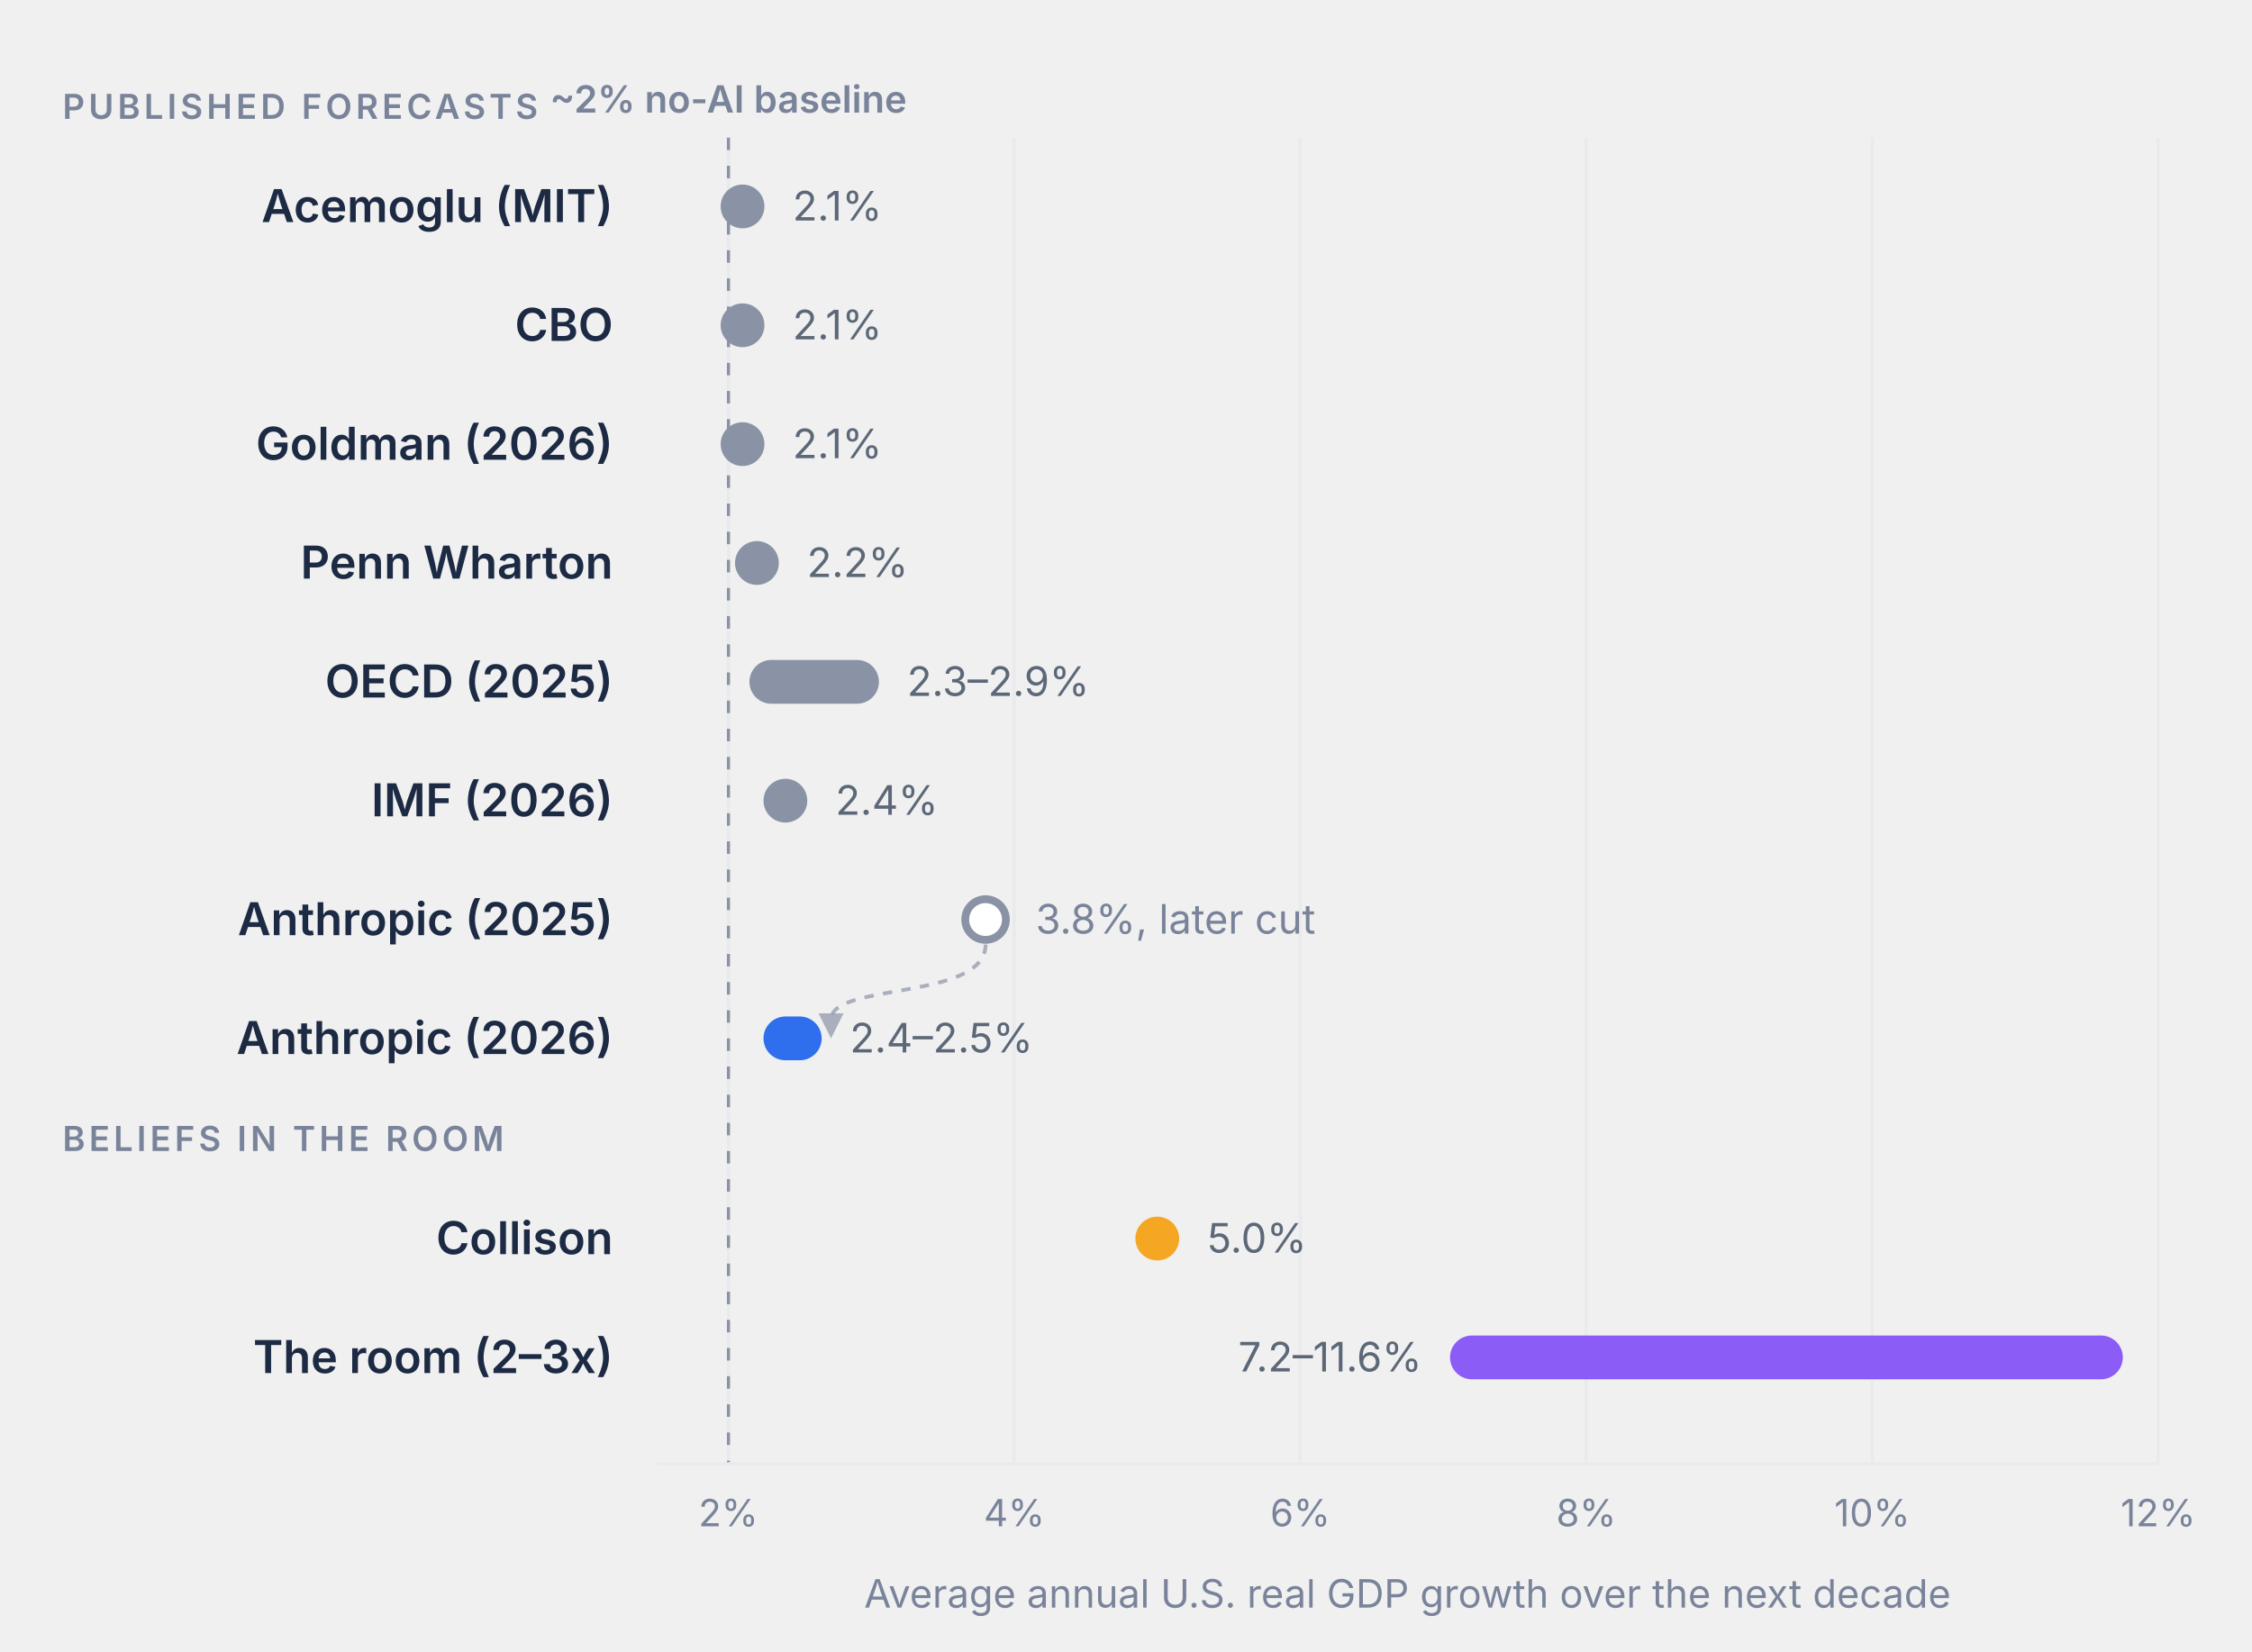
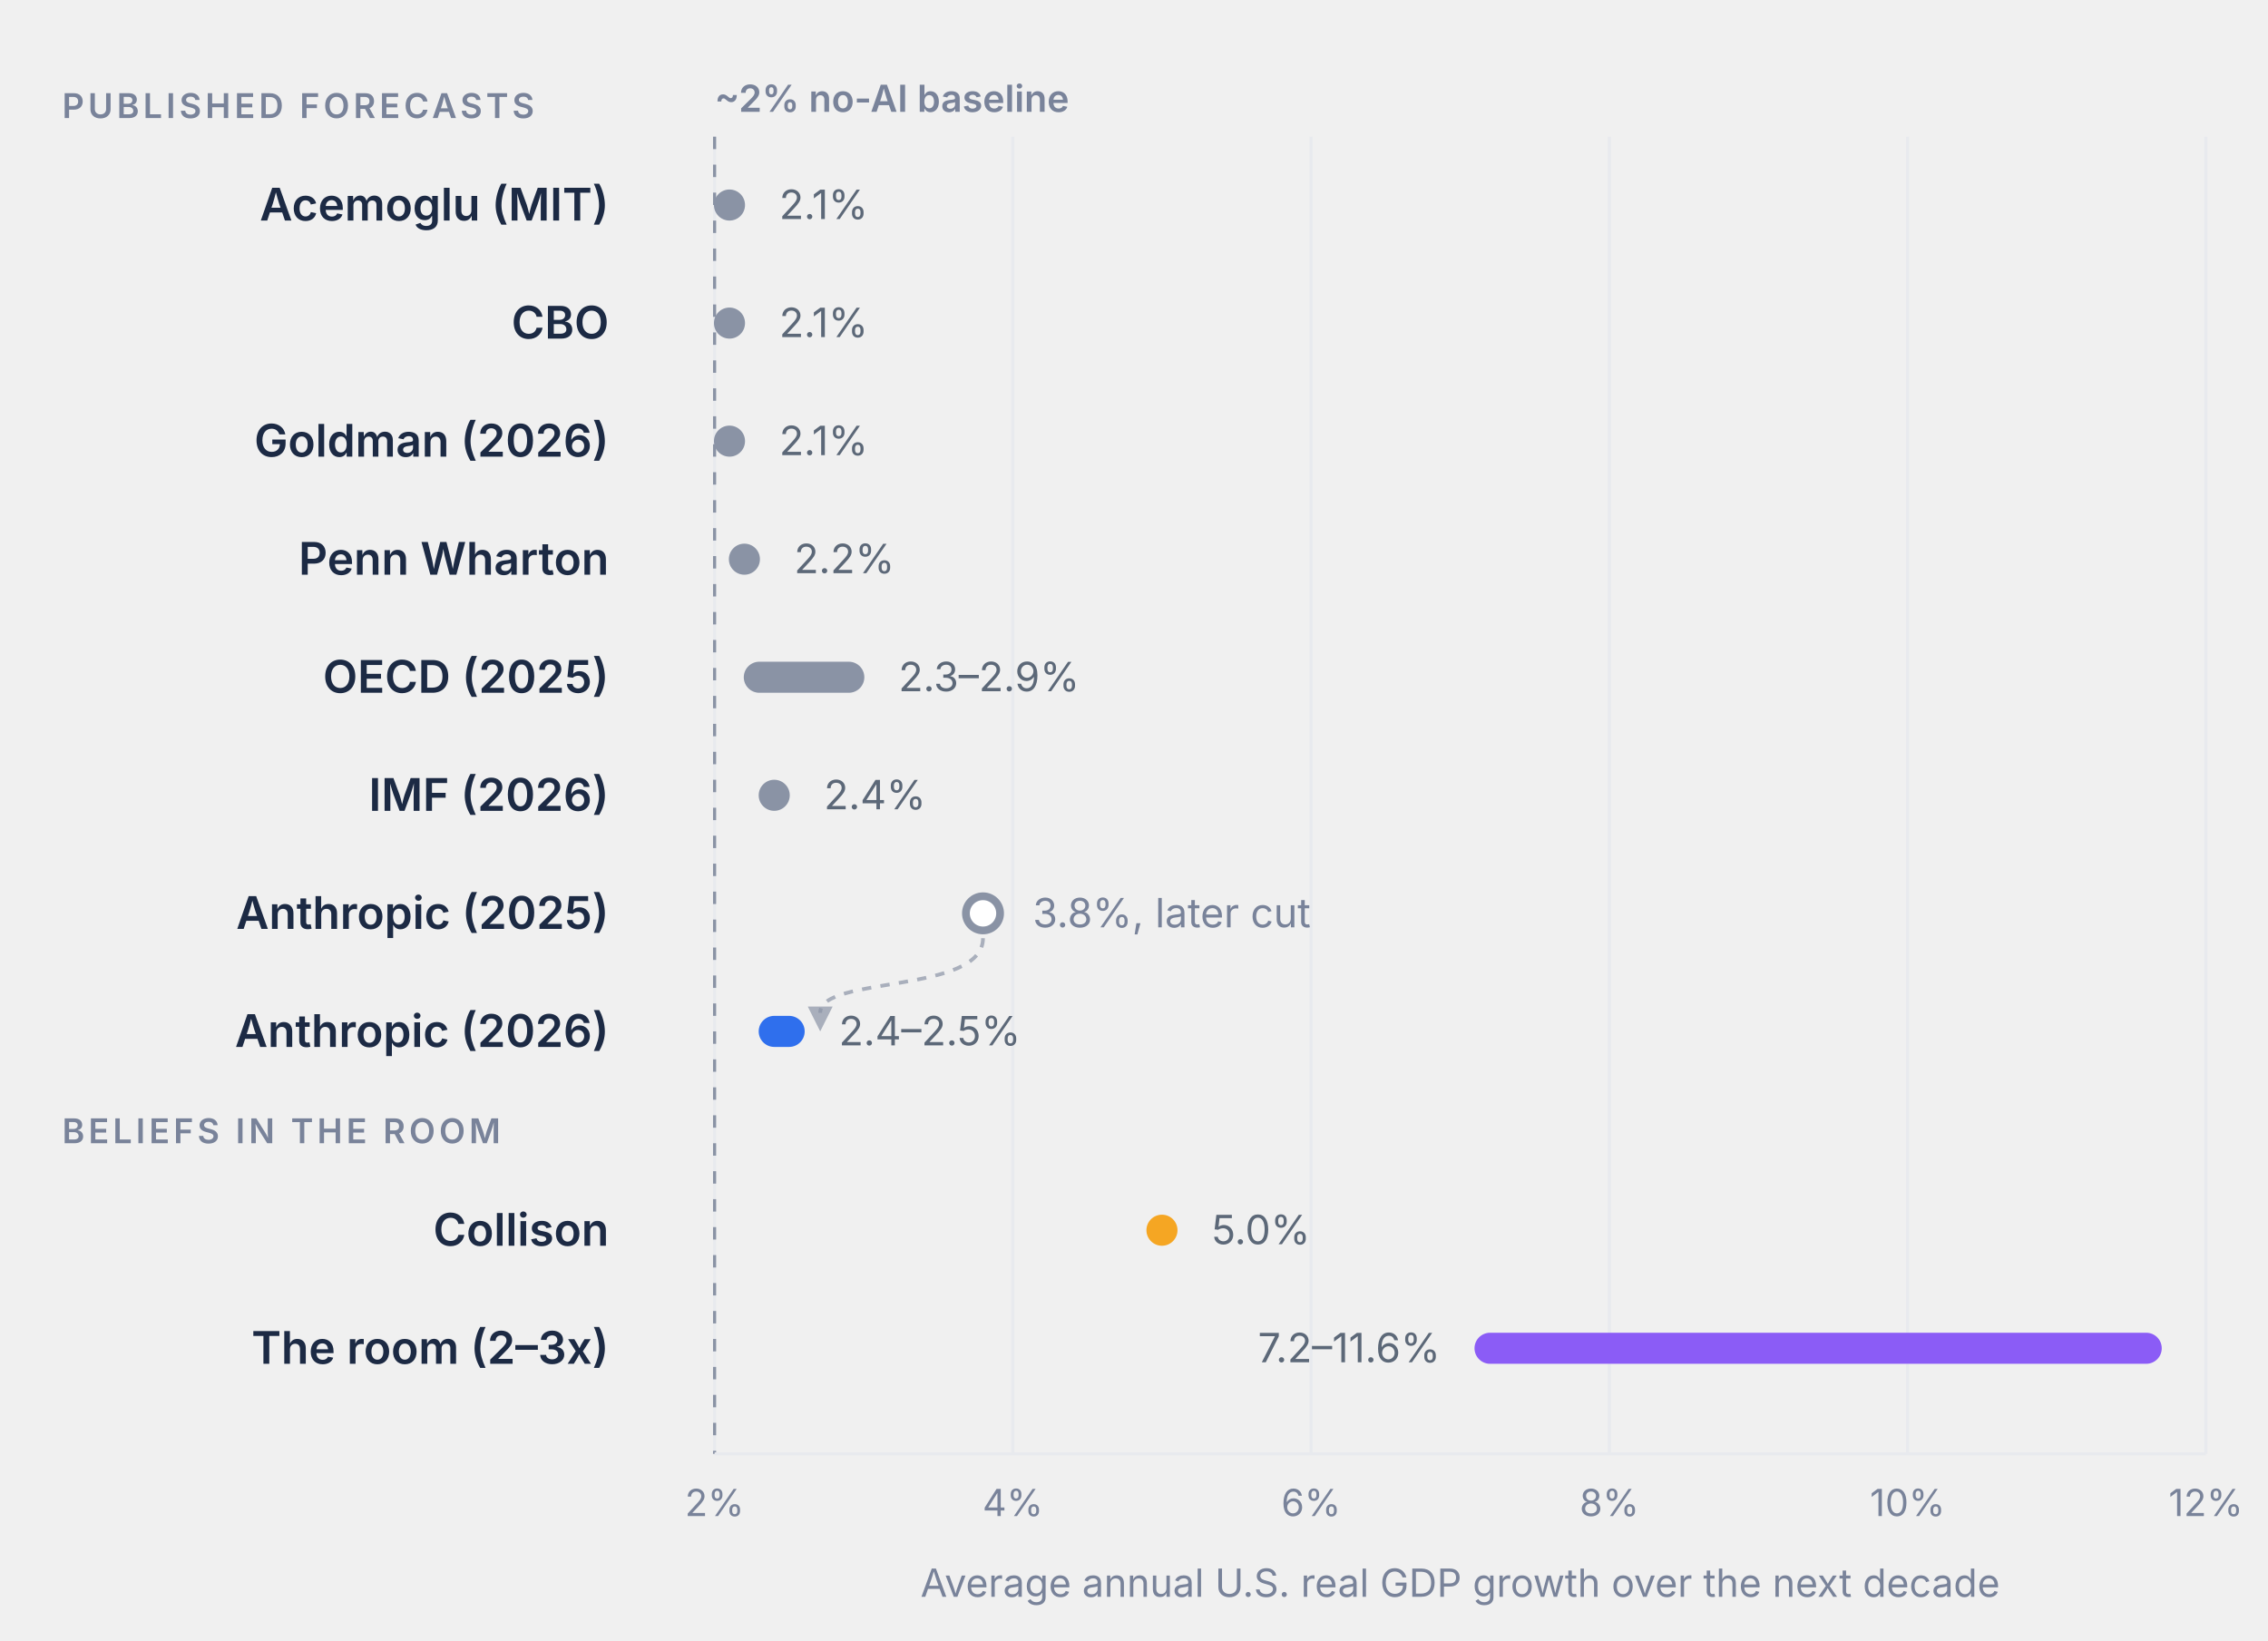
- <svg xmlns="http://www.w3.org/2000/svg" viewBox="0 0 720 528" role="img" aria-label="Chart of AI growth forecasts as average annual U.S. real GDP growth over the next decade. Published forecasts cluster just above the roughly 2 percent no-AI baseline: Acemoglu, the CBO, and Goldman's 2026 read near 2.1 percent, Penn Wharton 2.2, the OECD's 2025 estimate 2.3 to 2.9, the IMF's 2026 U.S. forecast 2.4, and Anthropic's 2026 revision 2.4 to 2.5 after cutting its original 2025 estimate of about 3.8 percent. The beliefs in the room sit far higher: Collison at 5 percent, and the VC-room consensus at 7.2 to 11.6 percent if a 2 to 3x economy is meant." style="width:100%;height:auto;display:block;font-family:'Hanken Grotesk', Inter, -apple-system, 'Helvetica Neue', Arial, sans-serif;font-variant-numeric:tabular-nums">
-   <line x1="232.9" y1="44" x2="232.9" y2="468" stroke="#e8eaee" />
-   <text x="232.857" y="488" text-anchor="middle" style="font-size:12px;fill:#79839a">2%</text>
-   <line x1="324.3" y1="44" x2="324.3" y2="468" stroke="#e8eaee" />
-   <text x="324.286" y="488" text-anchor="middle" style="font-size:12px;fill:#79839a">4%</text>
-   <line x1="415.7" y1="44" x2="415.7" y2="468" stroke="#e8eaee" />
-   <text x="415.714" y="488" text-anchor="middle" style="font-size:12px;fill:#79839a">6%</text>
-   <line x1="507.1" y1="44" x2="507.1" y2="468" stroke="#e8eaee" />
-   <text x="507.143" y="488" text-anchor="middle" style="font-size:12px;fill:#79839a">8%</text>
-   <line x1="598.6" y1="44" x2="598.6" y2="468" stroke="#e8eaee" />
-   <text x="598.571" y="488" text-anchor="middle" style="font-size:12px;fill:#79839a">10%</text>
-   <line x1="690.0" y1="44" x2="690.0" y2="468" stroke="#e8eaee" />
-   <text x="690.0" y="488" text-anchor="middle" style="font-size:12px;fill:#79839a">12%</text>
-   <line x1="232.9" y1="44" x2="232.9" y2="468" stroke="#8a93a5" stroke-dasharray="4 5" />
-   <text x="232.857" y="36" text-anchor="middle" style="font-size:12px;fill:#79839a;font-weight:600">~2% no-AI baseline</text>
+ <svg xmlns="http://www.w3.org/2000/svg" viewBox="0 0 730 528" role="img" aria-label="Chart of AI growth forecasts as average annual U.S. real GDP growth over the next decade. Published forecasts cluster just above the roughly 2 percent no-AI baseline: Acemoglu, the CBO, and Goldman's 2026 read near 2.1 percent, Penn Wharton 2.2, the OECD's 2025 estimate 2.3 to 2.9, the IMF's 2026 U.S. forecast 2.4, and Anthropic's 2026 revision 2.4 to 2.5 after cutting its original 2025 estimate of about 3.8 percent. The beliefs in the room sit far higher: Collison at 5 percent, and the VC-room consensus at 7.2 to 11.6 percent if a 2 to 3x economy is meant." style="width:100%;height:auto;display:block;font-family:'Hanken Grotesk', Inter, -apple-system, 'Helvetica Neue', Arial, sans-serif;font-variant-numeric:tabular-nums">
+   <line x1="230.0" y1="44" x2="230.0" y2="468" stroke="#e8eaee" />
+   <text x="230.0" y="488" text-anchor="middle" style="font-size:12px;fill:#79839a">2%</text>
+   <line x1="326.0" y1="44" x2="326.0" y2="468" stroke="#e8eaee" />
+   <text x="326.0" y="488" text-anchor="middle" style="font-size:12px;fill:#79839a">4%</text>
+   <line x1="422.0" y1="44" x2="422.0" y2="468" stroke="#e8eaee" />
+   <text x="422.0" y="488" text-anchor="middle" style="font-size:12px;fill:#79839a">6%</text>
+   <line x1="518.0" y1="44" x2="518.0" y2="468" stroke="#e8eaee" />
+   <text x="518.0" y="488" text-anchor="middle" style="font-size:12px;fill:#79839a">8%</text>
+   <line x1="614.0" y1="44" x2="614.0" y2="468" stroke="#e8eaee" />
+   <text x="614.0" y="488" text-anchor="middle" style="font-size:12px;fill:#79839a">10%</text>
+   <line x1="710.0" y1="44" x2="710.0" y2="468" stroke="#e8eaee" />
+   <text x="710.0" y="488" text-anchor="middle" style="font-size:12px;fill:#79839a">12%</text>
+   <line x1="230.0" y1="44" x2="230.0" y2="468" stroke="#8a93a5" stroke-dasharray="4 5" />
+   <text x="230.0" y="36" text-anchor="start" style="font-size:12px;fill:#79839a;font-weight:600">~2% no-AI baseline</text>
  <text x="20" y="38" text-anchor="start" style="font-size:11px;fill:#79839a;font-weight:600;letter-spacing:1.2px">PUBLISHED FORECASTS</text>
  <text x="20" y="368" text-anchor="start" style="font-size:11px;fill:#79839a;font-weight:600;letter-spacing:1.2px">BELIEFS IN THE ROOM</text>
-   <path d="M 315.1 302 C 315.1 320, 265.7 314, 265.7 326" fill="none" stroke="#8a93a5" stroke-width="1.2" stroke-dasharray="3 3" opacity="0.7" />
-   <polygon points="265.7,332 261.7,324 269.7,324" fill="#8a93a5" opacity="0.7" />
+   <path d="M 316.4 302 C 316.4 320, 264.0 314, 264.0 326" fill="none" stroke="#8a93a5" stroke-width="1.2" stroke-dasharray="3 3" opacity="0.7" />
+   <polygon points="264.0,332 260.0,324 268.0,324" fill="#8a93a5" opacity="0.7" />
  <text x="196" y="71" text-anchor="end" style="font-size:14.5px;fill:#1c2a44;font-weight:600">Acemoglu (MIT)</text>
-   <circle cx="237.4" cy="66" r="7" fill="#8a93a5" />
-   <text x="253.4" y="70.5" text-anchor="start" style="font-size:13px;fill:#5c6878">2.1%</text>
+   <circle cx="234.8" cy="66" r="5" fill="#8a93a5" />
+   <text x="250.8" y="70.5" text-anchor="start" style="font-size:13px;fill:#5c6878">2.1%</text>
  <text x="196" y="109" text-anchor="end" style="font-size:14.5px;fill:#1c2a44;font-weight:600">CBO</text>
-   <circle cx="237.4" cy="104" r="7" fill="#8a93a5" />
-   <text x="253.4" y="108.5" text-anchor="start" style="font-size:13px;fill:#5c6878">2.1%</text>
+   <circle cx="234.8" cy="104" r="5" fill="#8a93a5" />
+   <text x="250.8" y="108.5" text-anchor="start" style="font-size:13px;fill:#5c6878">2.1%</text>
  <text x="196" y="147" text-anchor="end" style="font-size:14.5px;fill:#1c2a44;font-weight:600">Goldman (2026)</text>
-   <circle cx="237.4" cy="142" r="7" fill="#8a93a5" />
-   <text x="253.4" y="146.5" text-anchor="start" style="font-size:13px;fill:#5c6878">2.1%</text>
+   <circle cx="234.8" cy="142" r="5" fill="#8a93a5" />
+   <text x="250.8" y="146.5" text-anchor="start" style="font-size:13px;fill:#5c6878">2.1%</text>
  <text x="196" y="185" text-anchor="end" style="font-size:14.5px;fill:#1c2a44;font-weight:600">Penn Wharton</text>
-   <circle cx="242.0" cy="180" r="7" fill="#8a93a5" />
-   <text x="258.0" y="184.5" text-anchor="start" style="font-size:13px;fill:#5c6878">2.2%</text>
+   <circle cx="239.6" cy="180" r="5" fill="#8a93a5" />
+   <text x="255.6" y="184.5" text-anchor="start" style="font-size:13px;fill:#5c6878">2.2%</text>
  <text x="196" y="223" text-anchor="end" style="font-size:14.5px;fill:#1c2a44;font-weight:600">OECD (2025)</text>
-   <line x1="246.6" y1="218" x2="274.0" y2="218" stroke="#8a93a5" stroke-width="14" stroke-linecap="round" />
-   <text x="290.0" y="222.5" text-anchor="start" style="font-size:13px;fill:#5c6878">2.3–2.9%</text>
+   <line x1="244.4" y1="218" x2="273.2" y2="218" stroke="#8a93a5" stroke-width="10" stroke-linecap="round" />
+   <text x="289.2" y="222.5" text-anchor="start" style="font-size:13px;fill:#5c6878">2.3–2.9%</text>
  <text x="196" y="261" text-anchor="end" style="font-size:14.5px;fill:#1c2a44;font-weight:600">IMF (2026)</text>
-   <circle cx="251.1" cy="256" r="7" fill="#8a93a5" />
-   <text x="267.1" y="260.5" text-anchor="start" style="font-size:13px;fill:#5c6878">2.4%</text>
+   <circle cx="249.2" cy="256" r="5" fill="#8a93a5" />
+   <text x="265.2" y="260.5" text-anchor="start" style="font-size:13px;fill:#5c6878">2.4%</text>
  <text x="196" y="299" text-anchor="end" style="font-size:14.5px;fill:#1c2a44;font-weight:600">Anthropic (2025)</text>
-   <circle cx="315.1" cy="294" r="6.5" fill="#ffffff" stroke="#8a93a5" stroke-width="2.5" />
-   <text x="331.1" y="298.5" text-anchor="start" style="font-size:13px;fill:#79839a">3.8%, later cut</text>
+   <circle cx="316.4" cy="294" r="5.5" fill="#ffffff" stroke="#8a93a5" stroke-width="2.5" />
+   <text x="332.4" y="298.5" text-anchor="start" style="font-size:13px;fill:#79839a">3.8%, later cut</text>
  <text x="196" y="337" text-anchor="end" style="font-size:14.5px;fill:#1c2a44;font-weight:600">Anthropic (2026)</text>
-   <line x1="251.1" y1="332" x2="255.7" y2="332" stroke="#2f6fed" stroke-width="14" stroke-linecap="round" />
-   <text x="271.7" y="336.5" text-anchor="start" style="font-size:13px;fill:#5c6878">2.4–2.5%</text>
+   <line x1="249.2" y1="332" x2="254.0" y2="332" stroke="#2f6fed" stroke-width="10" stroke-linecap="round" />
+   <text x="270.0" y="336.5" text-anchor="start" style="font-size:13px;fill:#5c6878">2.4–2.5%</text>
  <text x="196" y="401" text-anchor="end" style="font-size:14.5px;fill:#1c2a44;font-weight:600">Collison</text>
-   <circle cx="370.0" cy="396" r="7" fill="#f5a623" />
-   <text x="386.0" y="400.5" text-anchor="start" style="font-size:13px;fill:#5c6878">5.0%</text>
+   <circle cx="374.0" cy="396" r="5" fill="#f5a623" />
+   <text x="390.0" y="400.5" text-anchor="start" style="font-size:13px;fill:#5c6878">5.0%</text>
  <text x="196" y="439" text-anchor="end" style="font-size:14.5px;fill:#1c2a44;font-weight:600">The room (2–3x)</text>
-   <line x1="470.6" y1="434" x2="671.7" y2="434" stroke="#8b5cf6" stroke-width="14" stroke-linecap="round" />
-   <text x="454.6" y="438.5" text-anchor="end" style="font-size:13px;fill:#5c6878">7.2–11.6%</text>
-   <line x1="210" y1="468" x2="690" y2="468" stroke="#e8eaee" />
-   <text x="450" y="514" text-anchor="middle" style="font-size:12.5px;fill:#79839a">Average annual U.S. real GDP growth over the next decade</text>
+   <line x1="479.6" y1="434" x2="690.8" y2="434" stroke="#8b5cf6" stroke-width="10" stroke-linecap="round" />
+   <text x="463.6" y="438.5" text-anchor="end" style="font-size:13px;fill:#5c6878">7.2–11.6%</text>
+   <line x1="230" y1="468" x2="710" y2="468" stroke="#e8eaee" />
+   <text x="470" y="514" text-anchor="middle" style="font-size:12.5px;fill:#79839a">Average annual U.S. real GDP growth over the next decade</text>
</svg>
